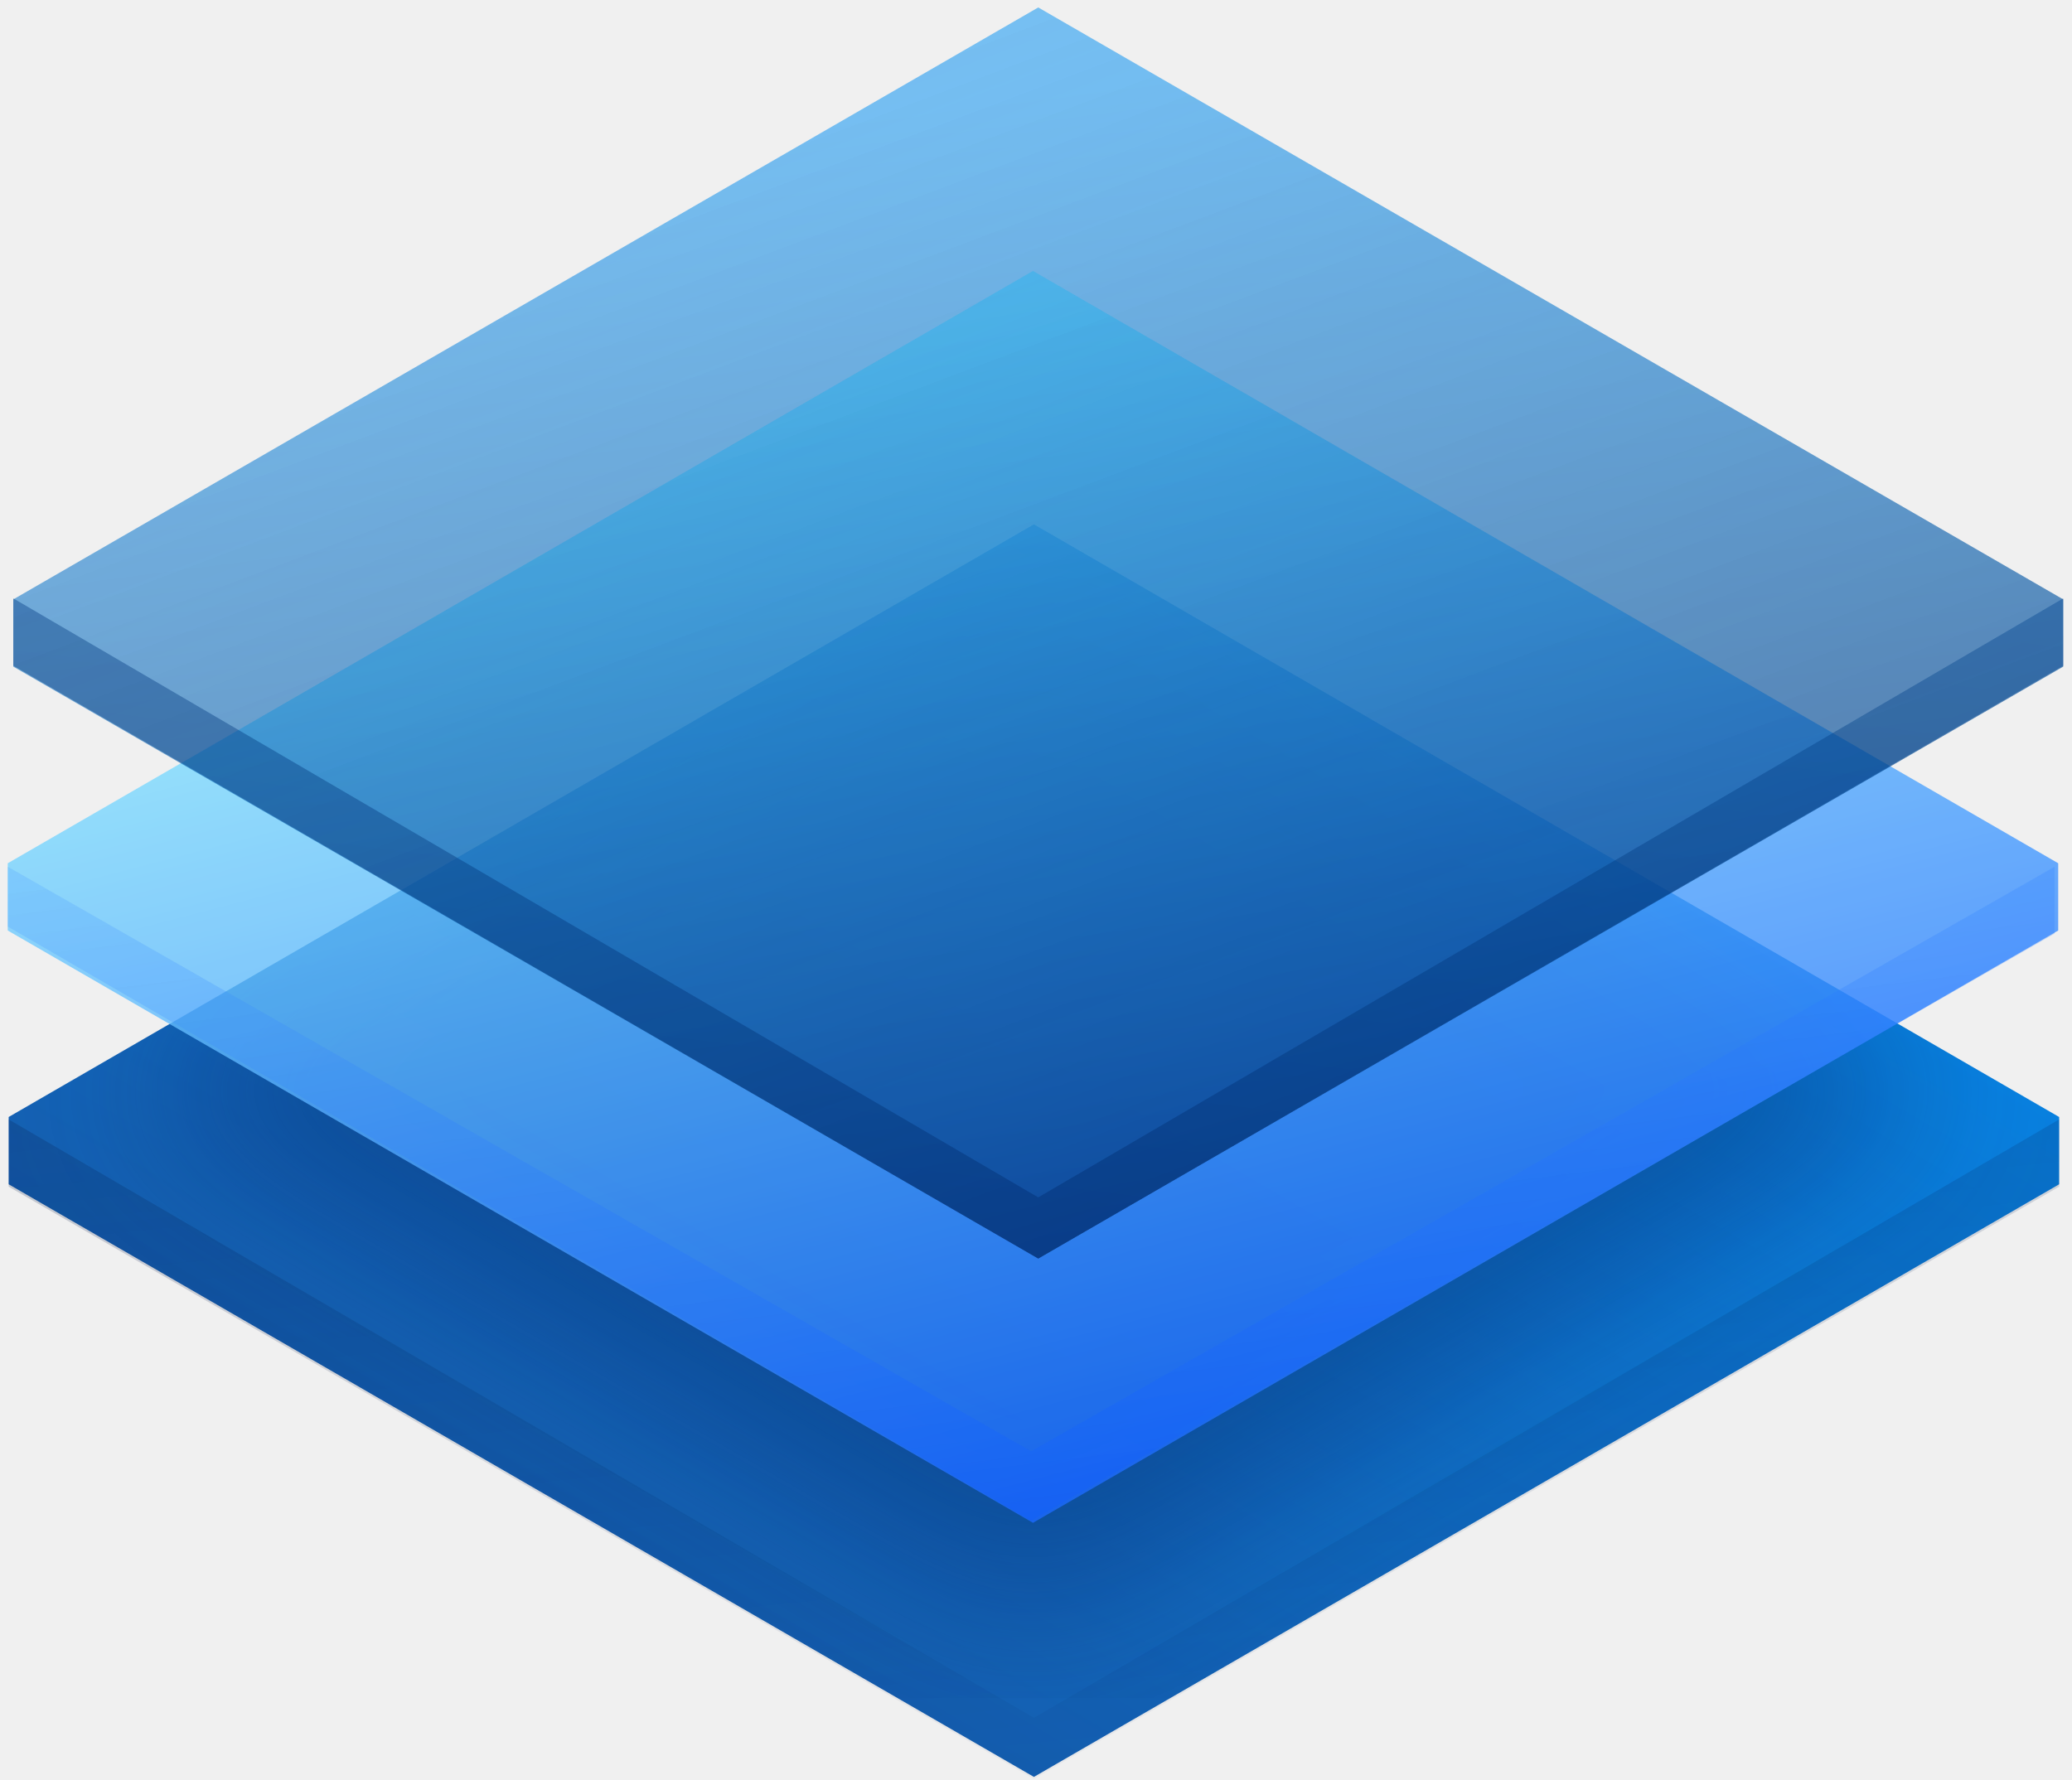
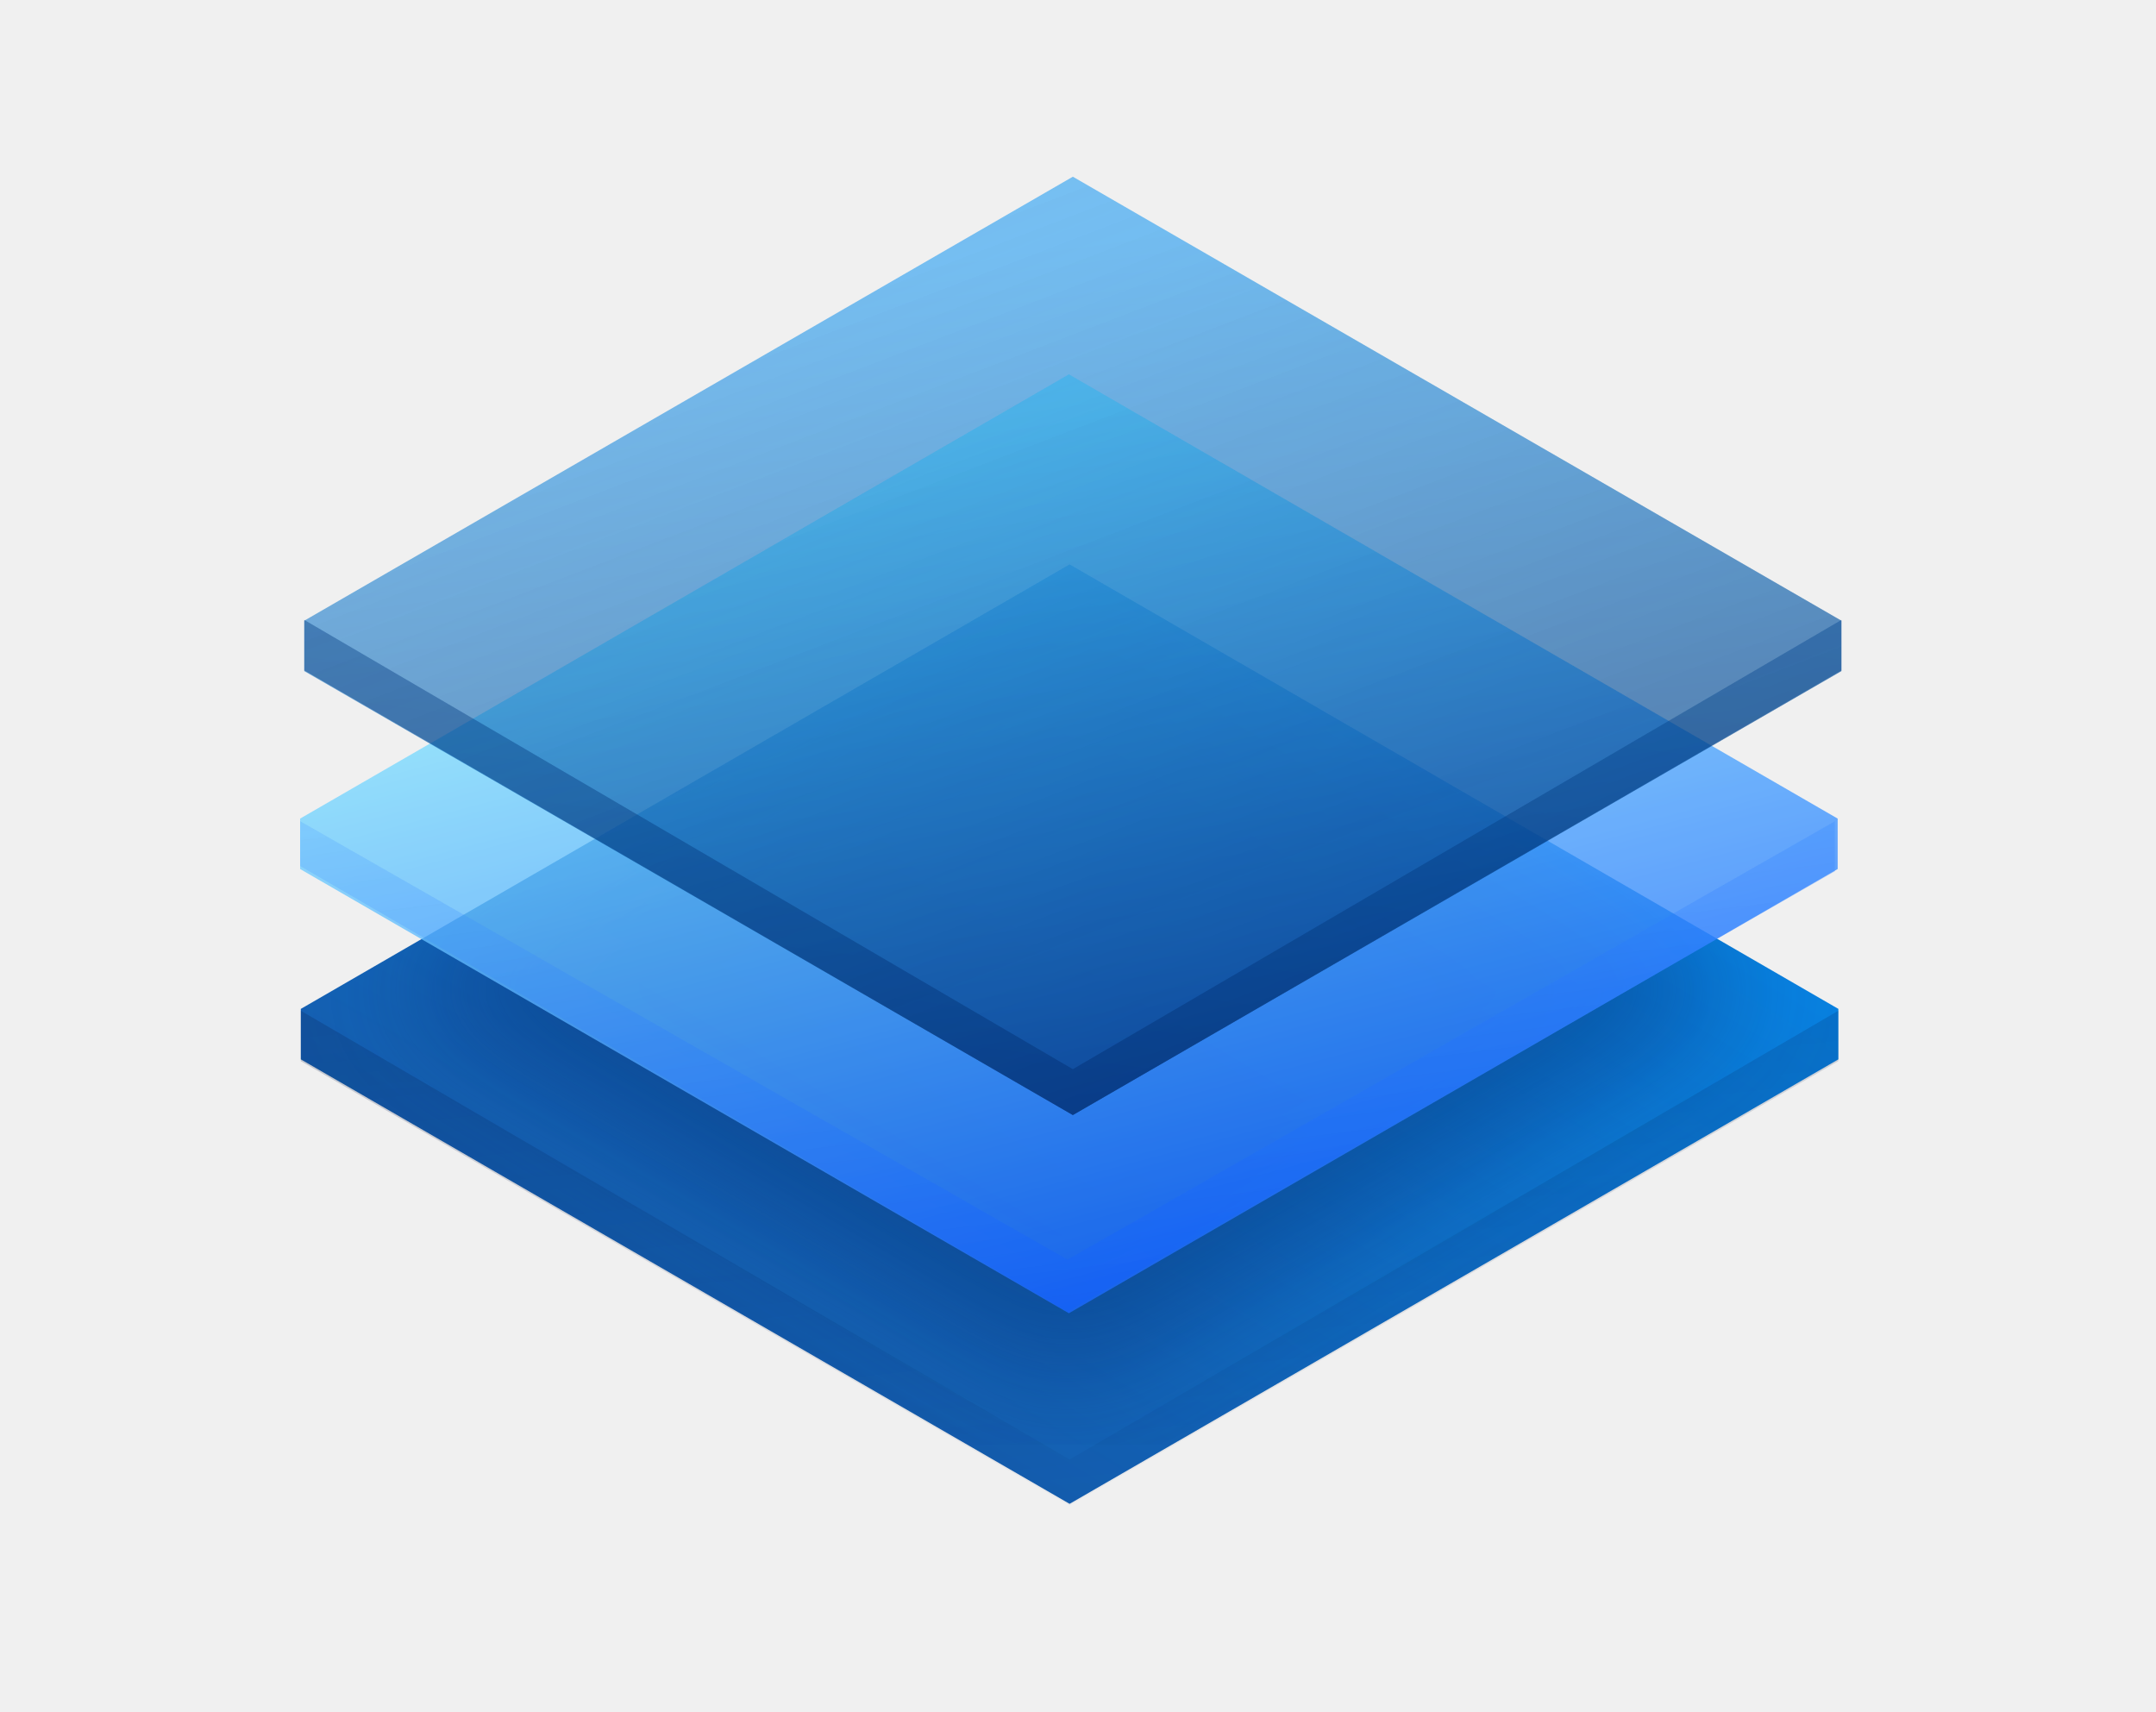
- <svg xmlns="http://www.w3.org/2000/svg" xmlns:xlink="http://www.w3.org/1999/xlink" width="227px" height="195px" viewBox="0 0 227 195" version="1.1">
+ <svg xmlns="http://www.w3.org/2000/svg" xmlns:xlink="http://www.w3.org/1999/xlink" width="315px" height="250px" viewBox="0 0 315 250" version="1.1">
  <defs>
-     <rect id="path-1" x="0" y="0" width="315" height="251" />
+     <rect id="path-1" x="0" y="0" width="315" height="250" />
    <linearGradient x1="-7.718%" y1="171.768%" x2="139.039%" y2="19.942%" id="linearGradient-3">
      <stop stop-color="#243475" offset="0%" />
      <stop stop-color="#0097FF" offset="100%" />
    </linearGradient>
    <polygon id="path-4" points="112.321 0.384 224.642 65.318 224.642 72.691 112.321 137.626 9.35258655e-14 72.691 0 65.318" />
    <polygon id="path-6" points="112.075 -2.854 212.753 58.73 112.075 117 11.397 58.73" />
    <filter x="-14.4%" y="-20.9%" width="128.8%" height="148.4%" filterUnits="objectBoundingBox" id="filter-7">
      <feOffset dx="0" dy="4" in="SourceAlpha" result="shadowOffsetOuter1" />
      <feGaussianBlur stdDeviation="9" in="shadowOffsetOuter1" result="shadowBlurOuter1" />
      <feColorMatrix values="0 0 0 0 0.024   0 0 0 0 0.184   0 0 0 0 0.451  0 0 0 0.5 0" type="matrix" in="shadowBlurOuter1" />
    </filter>
    <linearGradient x1="-60.921%" y1="-239.64%" x2="56.81%" y2="123.936%" id="linearGradient-8">
      <stop stop-color="#08061E" stop-opacity="0.57" offset="0%" />
      <stop stop-color="#001A55" stop-opacity="0" offset="100%" />
    </linearGradient>
    <polygon id="path-9" points="112.321 131.152 224.642 65.585 224.642 72.953 112.321 137.849 9.35258655e-14 72.953 0 65.585" />
    <linearGradient x1="100%" y1="100%" x2="56.811%" y2="0%" id="linearGradient-11">
      <stop stop-color="#004AFF" offset="0%" />
      <stop stop-color="#93F4FE" offset="100%" />
    </linearGradient>
    <polygon id="path-12" points="112.219 -27.384 224.54 37.516 224.54 44.885 112.219 109.785 -0.101 44.885 -0.101 37.516" />
    <linearGradient x1="85.448%" y1="118.294%" x2="-25.465%" y2="-174.355%" id="linearGradient-14">
      <stop stop-color="#004AFF" offset="0%" />
      <stop stop-color="#93F4FE" stop-opacity="0" offset="100%" />
    </linearGradient>
    <polygon id="path-15" points="112.017 101.949 224.136 37.897 224.136 45.221 112.017 109.561 -0.101 44.449 -0.101 37.897" />
    <linearGradient x1="44.771%" y1="8.589%" x2="64.492%" y2="100%" id="linearGradient-17">
      <stop stop-color="#008DF1" offset="0%" />
      <stop stop-color="#001A56" offset="100%" />
    </linearGradient>
    <polygon id="path-18" points="112.796 -56.256 225.085 8.604 225.085 15.969 112.796 80.828 0.506 15.969 0.506 8.604" />
    <linearGradient x1="152.364%" y1="-219.074%" x2="32.955%" y2="88.498%" id="linearGradient-20">
      <stop stop-color="#008DF1" offset="0%" />
      <stop stop-color="#001A56" offset="100%" />
    </linearGradient>
    <polygon id="path-21" points="112.796 74.125 225.085 8.492 225.085 15.869 112.796 80.828 0.506 15.869 0.506 8.492" />
    <linearGradient x1="24.109%" y1="11.271%" x2="96.381%" y2="127.388%" id="linearGradient-23">
      <stop stop-color="#008DF1" stop-opacity="0" offset="0%" />
      <stop stop-color="#001A56" offset="100%" />
    </linearGradient>
    <polygon id="path-24" points="112.796 -56.256 225.085 8.604 225.085 15.969 112.796 80.828 0.506 15.969 0.506 8.604" />
  </defs>
-   <g id="02_Dashboard_L" stroke="none" stroke-width="1" fill="none" fill-rule="evenodd">
-     <g id="components/illustrations/transparent" transform="translate(-43, -25)">
+   <g id="transparent" stroke="none" stroke-width="1" fill="none" fill-rule="evenodd">
+     <g id="components/illustrations/transparent">
      <mask id="mask-2" fill="white">
        <use xlink:href="#path-1" />
      </mask>
      <g id="Mask" fill-rule="nonzero" />
      <g mask="url(#mask-2)" id="Polygon-2">
        <g transform="translate(43, 82)">
          <g>
            <g id="Group">
              <g id="Group-3">
                <g id="Group-2" transform="translate(0.949791, 0.073171)">
                  <mask id="mask-5" fill="white">
                    <use xlink:href="#path-4" />
                  </mask>
                  <use id="Mask" fill="url(#linearGradient-3)" xlink:href="#path-4" />
                  <g id="Polygon-2" opacity="0.939" mask="url(#mask-5)" fill="black" fill-opacity="1">
                    <use filter="url(#filter-7)" xlink:href="#path-6" />
                  </g>
                  <mask id="mask-10" fill="white">
                    <use xlink:href="#path-9" />
                  </mask>
                  <use id="Mask" fill="url(#linearGradient-8)" xlink:href="#path-9" />
                  <mask id="mask-13" fill="white">
                    <use xlink:href="#path-12" />
                  </mask>
                  <use id="Mask" fill="url(#linearGradient-11)" opacity="0.8" xlink:href="#path-12" />
                  <mask id="mask-16" fill="white">
                    <use xlink:href="#path-15" />
                  </mask>
                  <use id="Mask" fill-opacity="0.8" fill="url(#linearGradient-14)" opacity="0.5" xlink:href="#path-15" />
                  <mask id="mask-19" fill="white">
                    <use xlink:href="#path-18" />
                  </mask>
                  <use id="Mask" fill="url(#linearGradient-17)" opacity="0.5" xlink:href="#path-18" />
                  <mask id="mask-22" fill="white">
                    <use xlink:href="#path-21" />
                  </mask>
                  <use id="Mask" fill-opacity="0.8" fill="url(#linearGradient-20)" opacity="0.5" xlink:href="#path-21" />
                  <mask id="mask-25" fill="white">
                    <use xlink:href="#path-24" />
                  </mask>
                  <use id="Mask" fill="url(#linearGradient-23)" opacity="0.5" xlink:href="#path-24" />
                </g>
              </g>
            </g>
          </g>
        </g>
      </g>
    </g>
  </g>
</svg>
